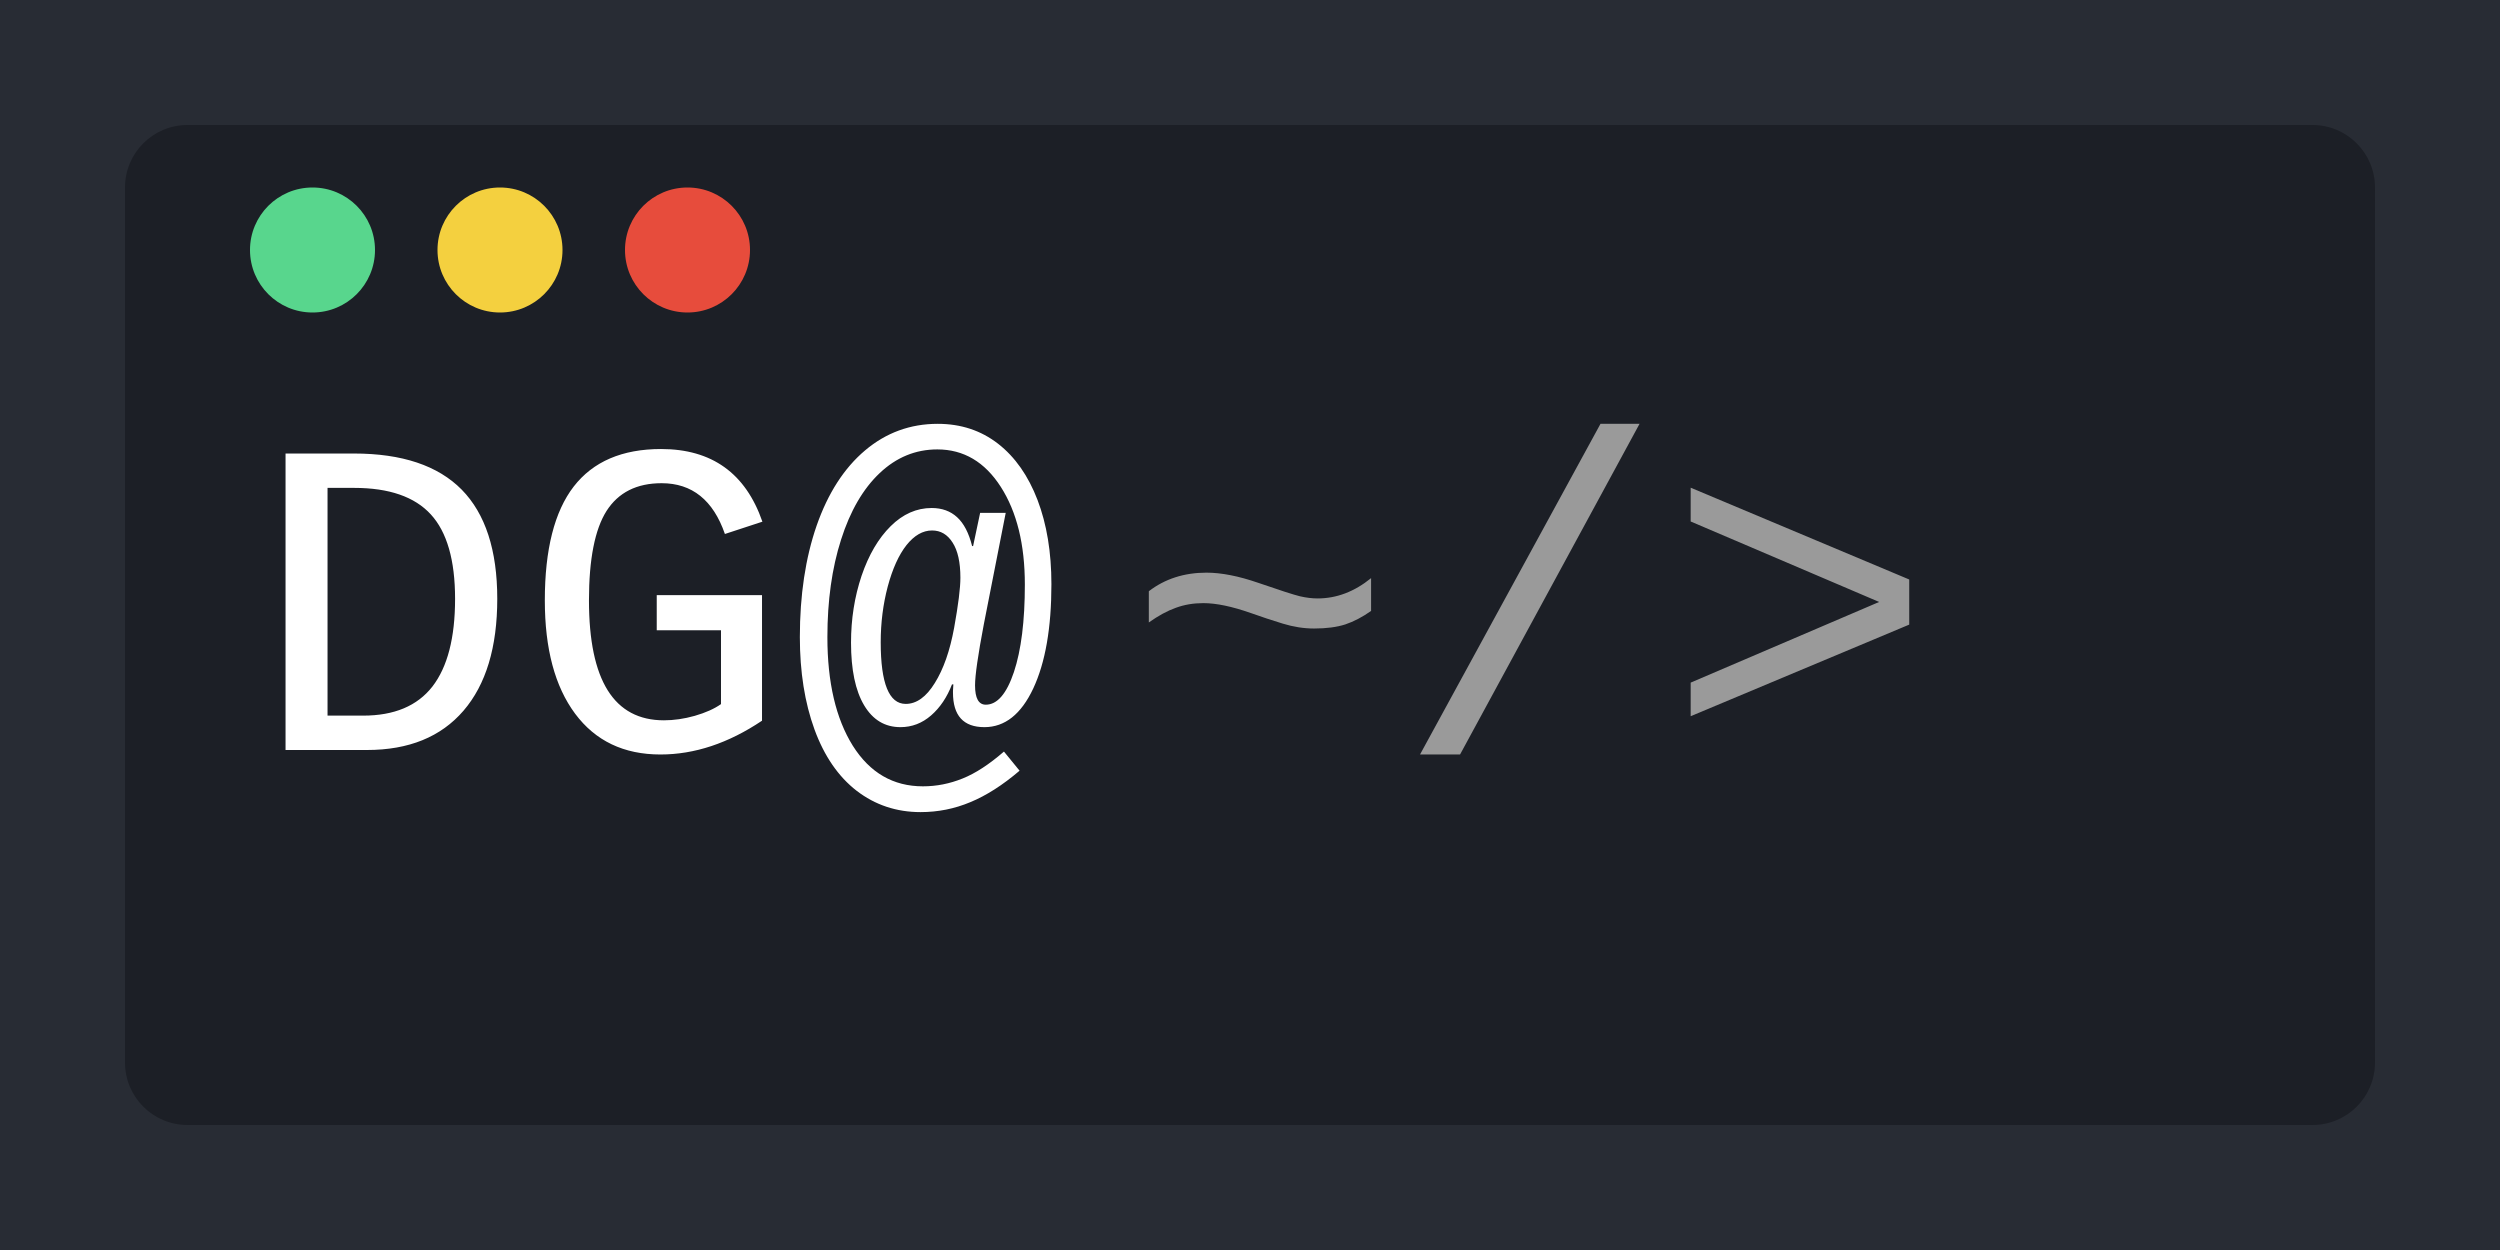
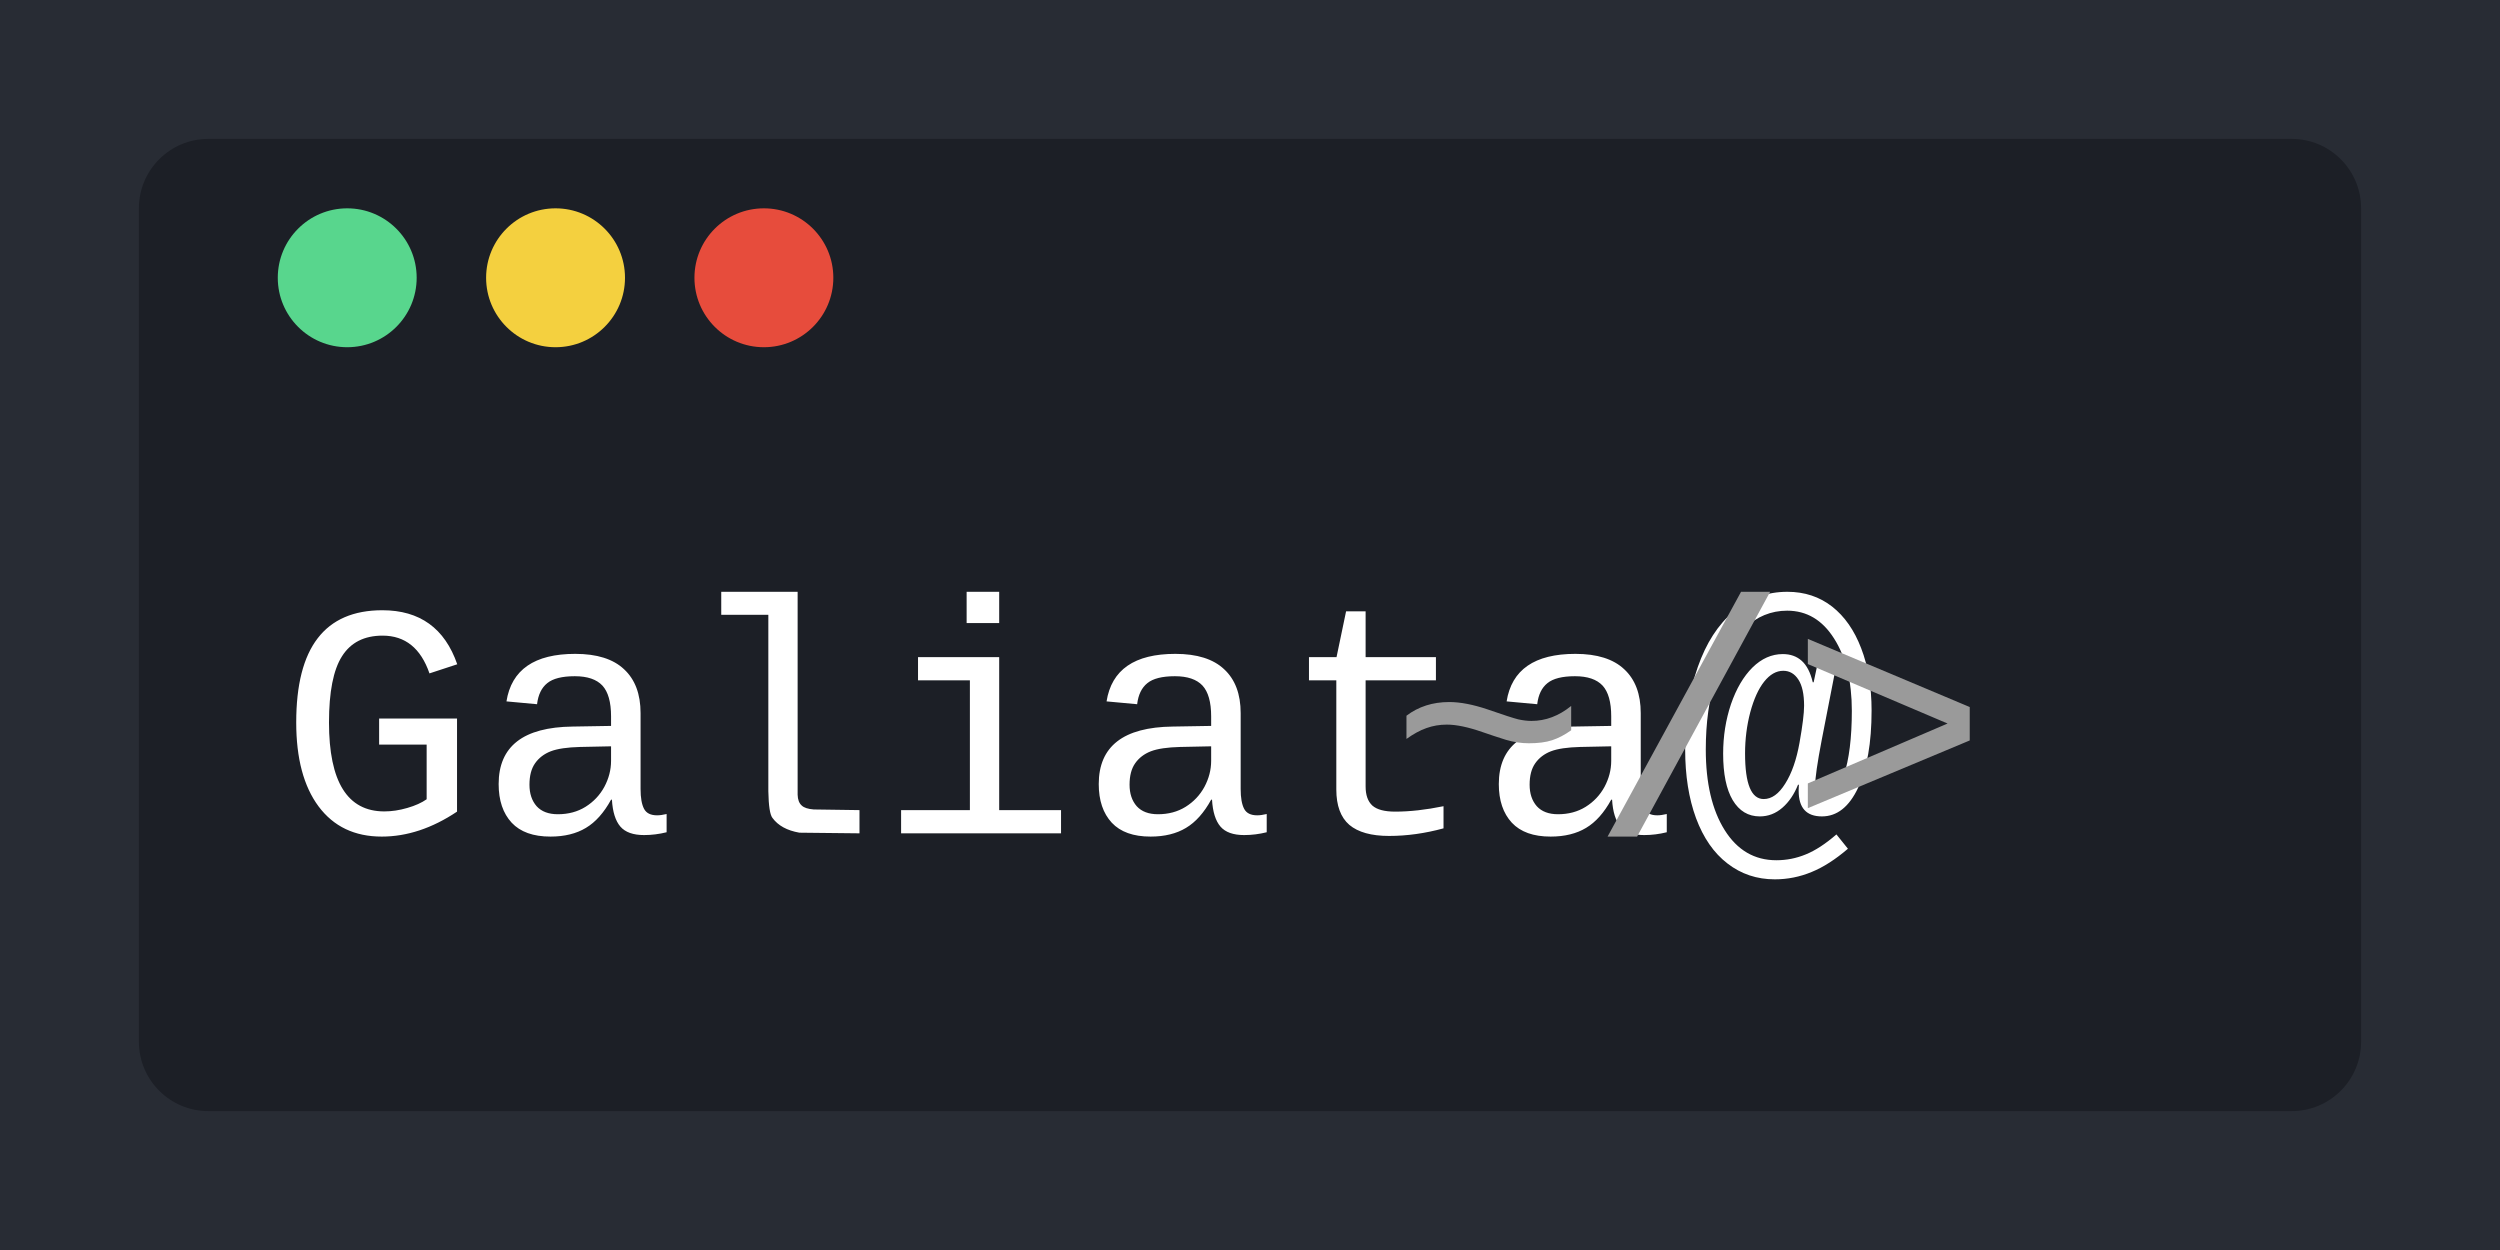
- <svg xmlns="http://www.w3.org/2000/svg" viewBox="0 0 200 100">
-   <rect width="200" height="100" fill="#282C34" />
-   <rect x="10" y="10" width="180" height="80" rx="5" ry="5" fill="#1C1F26" />
+ <svg xmlns="http://www.w3.org/2000/svg" viewBox="0 0 180 90">
+   <rect width="180" height="90" fill="#282C34" />
+   <rect x="10" y="10" width="160" height="70" rx="5" ry="5" fill="#1C1F26" />
  <circle cx="25" cy="20" r="5" fill="#58D68D" />
  <circle cx="40" cy="20" r="5" fill="#F4D03F" />
  <circle cx="55" cy="20" r="5" fill="#E74C3C" />
-   <text x="20" y="60" font-family="'Courier New', monospace" font-size="36" fill="#FFFFFF">
-     DG@
+   <text x="20" y="60" font-family="'Courier New', monospace" font-size="24" fill="#FFFFFF">
+     Galiata@
  </text>
-   <text x="90" y="60" font-family="'Courier New', monospace" font-size="36" fill="#9A9A9A">
+   <text x="100" y="60" font-family="'Courier New', monospace" font-size="24" fill="#9A9A9A">
    ~/&gt;
  </text>
</svg>
